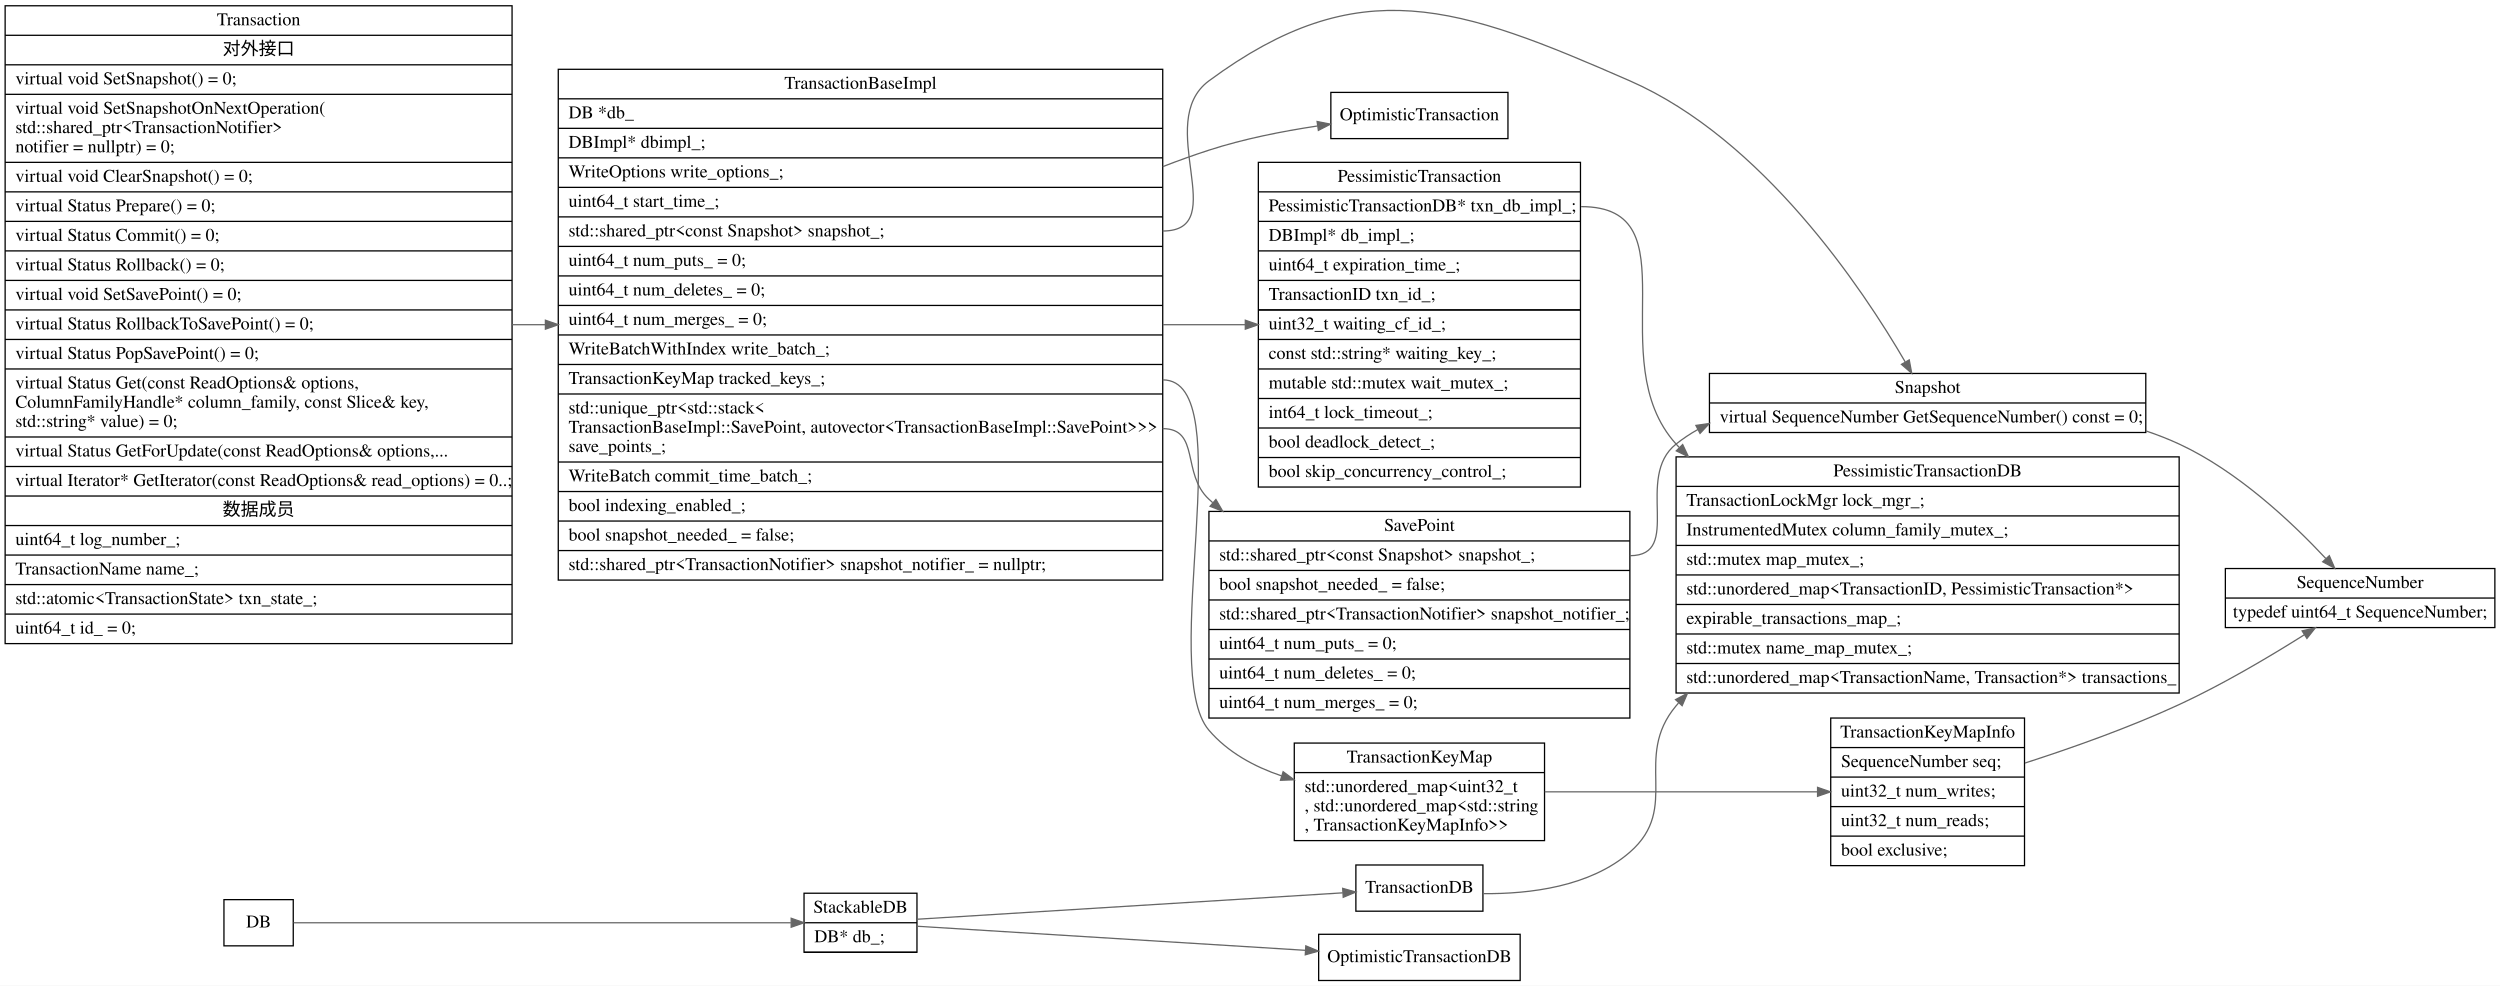
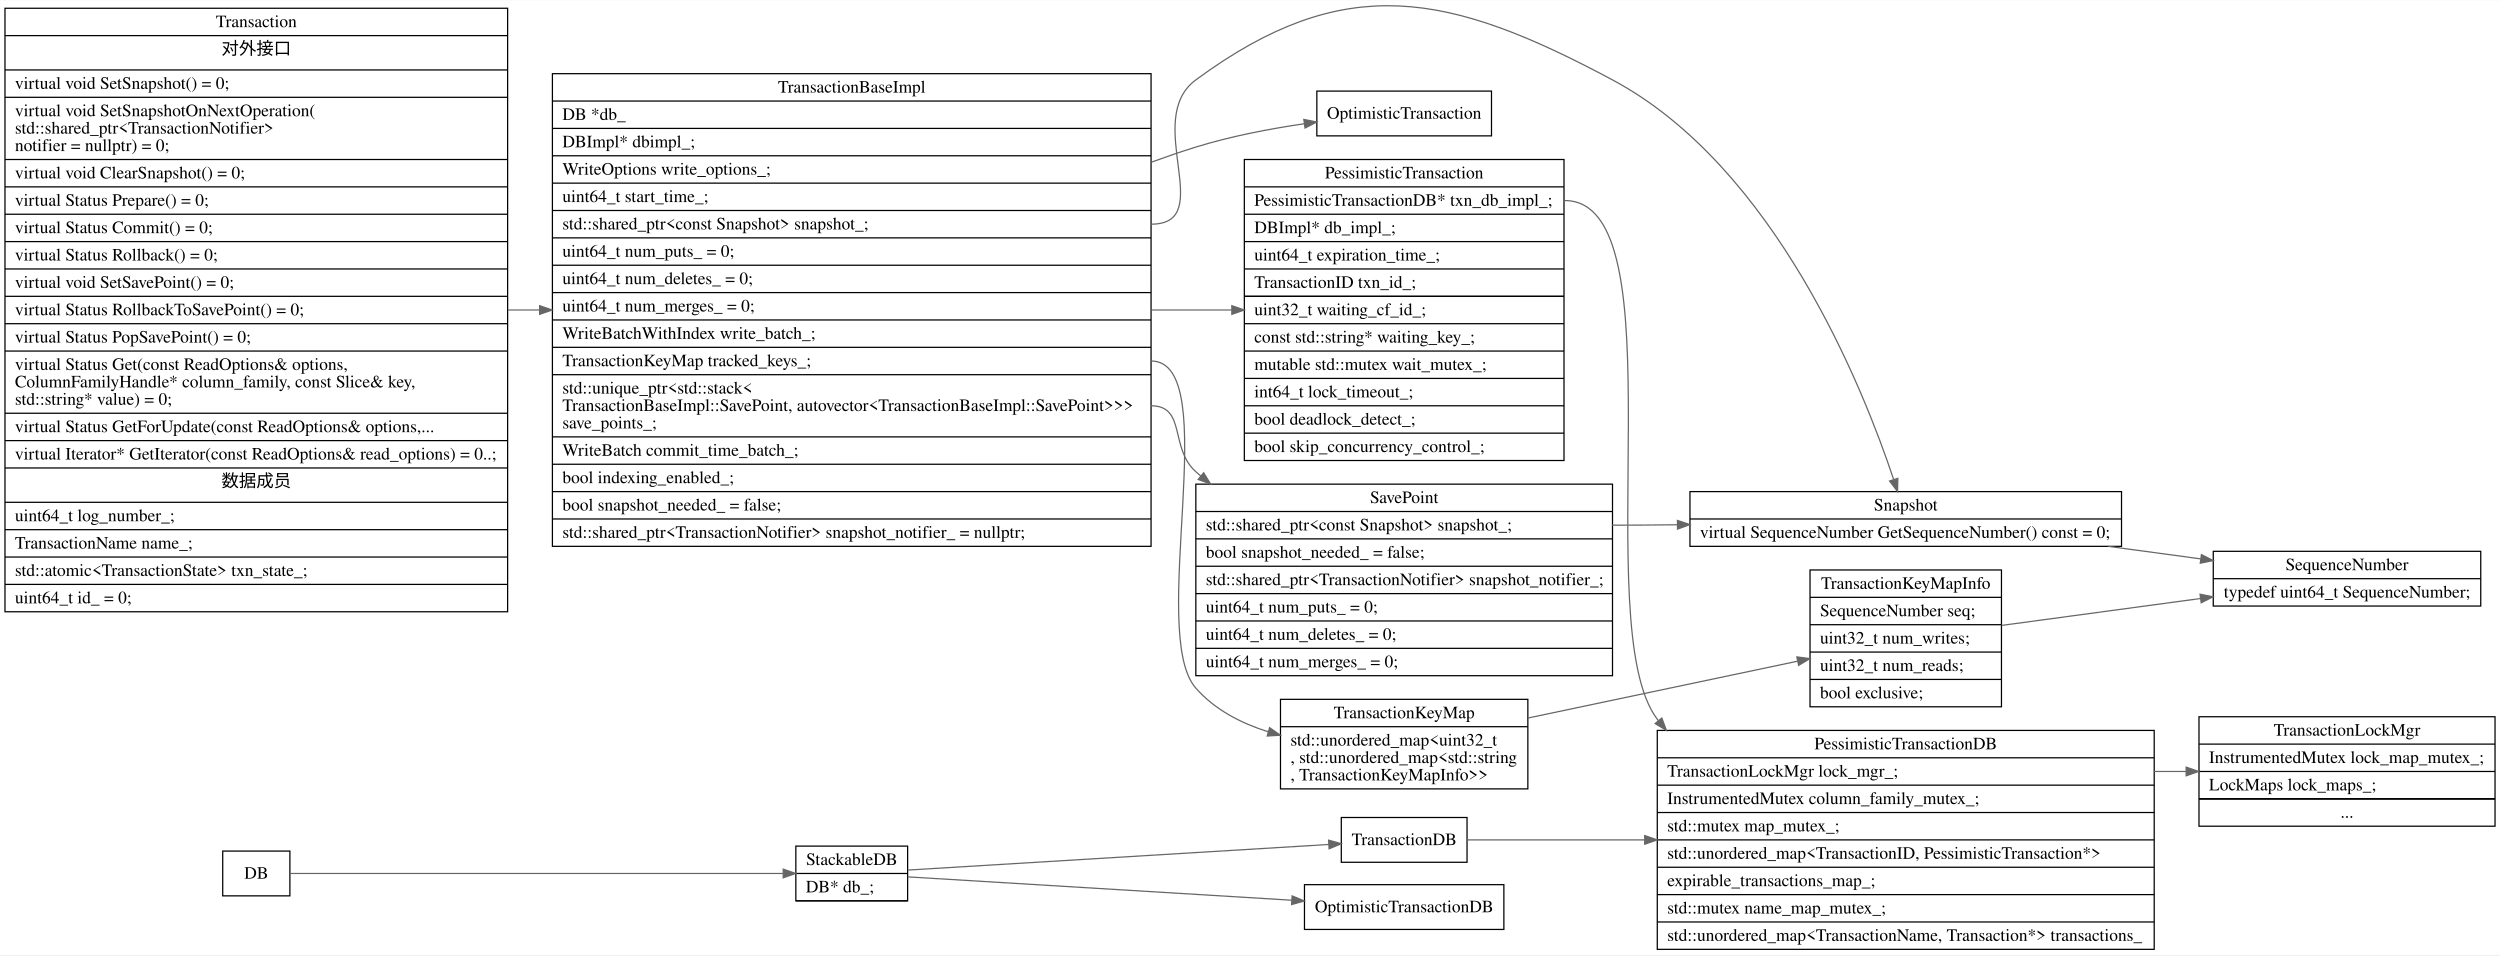
- <svg xmlns="http://www.w3.org/2000/svg" width="1948pt" height="768pt" viewBox="0.00 0.00 1948.00 768.00">
-   <g id="graph0" class="graph" transform="scale(1 1) rotate(0) translate(4 764)">
-     <polygon fill="#ffffff" stroke="transparent" points="-4,4 -4,-764 1944,-764 1944,4 -4,4" />
+ <svg xmlns="http://www.w3.org/2000/svg" width="2010pt" height="768pt" viewBox="0.00 0.00 2009.90 767.50">
+   <g id="graph0" class="graph" transform="scale(1 1) rotate(0) translate(4 763.5034)">
+     <polygon fill="#ffffff" stroke="transparent" points="-4,4 -4,-763.503 2005.904,-763.503 2005.904,4 -4,4" />
    <g id="node1" class="node">
-       <polygon fill="none" stroke="#000000" points="0,-262.5 0,-759.5 395,-759.5 395,-262.5 0,-262.5" />
-       <text text-anchor="middle" x="197.5" y="-744.3" font-family="Times,serif" font-size="14.00" fill="#000000">Transaction</text>
-       <polyline fill="none" stroke="#000000" points="0,-736.5 395,-736.5 " />
-       <text text-anchor="middle" x="197.5" y="-721.3" font-family="Times,serif" font-size="14.00" fill="#000000">对外接口</text>
-       <polyline fill="none" stroke="#000000" points="0,-713.5 395,-713.5 " />
-       <text text-anchor="start" x="8" y="-698.3" font-family="Times,serif" font-size="14.00" fill="#000000">virtual void SetSnapshot() = 0;</text>
-       <polyline fill="none" stroke="#000000" points="0,-690.5 395,-690.5 " />
-       <text text-anchor="start" x="8" y="-675.3" font-family="Times,serif" font-size="14.00" fill="#000000">virtual void SetSnapshotOnNextOperation(</text>
-       <text text-anchor="start" x="8" y="-660.3" font-family="Times,serif" font-size="14.00" fill="#000000"> std::shared_ptr&lt;TransactionNotifier&gt;</text>
-       <text text-anchor="start" x="8" y="-645.3" font-family="Times,serif" font-size="14.00" fill="#000000"> notifier = nullptr) = 0;</text>
-       <polyline fill="none" stroke="#000000" points="0,-637.5 395,-637.5 " />
-       <text text-anchor="start" x="8" y="-622.3" font-family="Times,serif" font-size="14.00" fill="#000000">virtual void ClearSnapshot() = 0;</text>
-       <polyline fill="none" stroke="#000000" points="0,-614.5 395,-614.5 " />
-       <text text-anchor="start" x="8" y="-599.3" font-family="Times,serif" font-size="14.00" fill="#000000">virtual Status Prepare() = 0;</text>
-       <polyline fill="none" stroke="#000000" points="0,-591.5 395,-591.5 " />
+       <polygon fill="none" stroke="#000000" points="0,-271.9 0,-757.1 404.117,-757.1 404.117,-271.9 0,-271.9" />
+       <text text-anchor="middle" x="202.059" y="-741.9" font-family="Times,serif" font-size="14.00" fill="#000000">Transaction</text>
+       <polyline fill="none" stroke="#000000" points="0,-735.1 404.117,-735.1 " />
+       <text text-anchor="middle" x="202.059" y="-719.9" font-family="Times,serif" font-size="14.00" fill="#000000">对外接口</text>
+       <polyline fill="none" stroke="#000000" points="0,-707.5 404.117,-707.5 " />
+       <text text-anchor="start" x="8" y="-692.3" font-family="Times,serif" font-size="14.00" fill="#000000">virtual void SetSnapshot() = 0;</text>
+       <polyline fill="none" stroke="#000000" points="0,-685.5 404.117,-685.5 " />
+       <text text-anchor="start" x="8" y="-670.3" font-family="Times,serif" font-size="14.00" fill="#000000">virtual void SetSnapshotOnNextOperation(</text>
+       <text text-anchor="start" x="8" y="-656.3" font-family="Times,serif" font-size="14.00" fill="#000000"> std::shared_ptr&lt;TransactionNotifier&gt;</text>
+       <text text-anchor="start" x="8" y="-642.3" font-family="Times,serif" font-size="14.00" fill="#000000"> notifier = nullptr) = 0;</text>
+       <polyline fill="none" stroke="#000000" points="0,-635.5 404.117,-635.5 " />
+       <text text-anchor="start" x="8" y="-620.3" font-family="Times,serif" font-size="14.00" fill="#000000">virtual void ClearSnapshot() = 0;</text>
+       <polyline fill="none" stroke="#000000" points="0,-613.5 404.117,-613.5 " />
+       <text text-anchor="start" x="8" y="-598.3" font-family="Times,serif" font-size="14.00" fill="#000000">virtual Status Prepare() = 0;</text>
+       <polyline fill="none" stroke="#000000" points="0,-591.5 404.117,-591.5 " />
      <text text-anchor="start" x="8" y="-576.3" font-family="Times,serif" font-size="14.00" fill="#000000">virtual Status Commit() = 0;</text>
-       <polyline fill="none" stroke="#000000" points="0,-568.5 395,-568.5 " />
-       <text text-anchor="start" x="8" y="-553.3" font-family="Times,serif" font-size="14.00" fill="#000000">virtual Status Rollback() = 0;</text>
-       <polyline fill="none" stroke="#000000" points="0,-545.5 395,-545.5 " />
-       <text text-anchor="start" x="8" y="-530.3" font-family="Times,serif" font-size="14.00" fill="#000000">virtual void SetSavePoint() = 0;</text>
-       <polyline fill="none" stroke="#000000" points="0,-522.5 395,-522.5 " />
-       <text text-anchor="start" x="8" y="-507.3" font-family="Times,serif" font-size="14.00" fill="#000000">virtual Status RollbackToSavePoint() = 0;</text>
-       <polyline fill="none" stroke="#000000" points="0,-499.5 395,-499.5 " />
-       <text text-anchor="start" x="8" y="-484.3" font-family="Times,serif" font-size="14.00" fill="#000000">virtual Status PopSavePoint() = 0;</text>
-       <polyline fill="none" stroke="#000000" points="0,-476.5 395,-476.5 " />
-       <text text-anchor="start" x="8" y="-461.3" font-family="Times,serif" font-size="14.00" fill="#000000">virtual Status Get(const ReadOptions&amp; options,</text>
-       <text text-anchor="start" x="8" y="-446.3" font-family="Times,serif" font-size="14.00" fill="#000000"> ColumnFamilyHandle* column_family, const Slice&amp; key,</text>
-       <text text-anchor="start" x="8" y="-431.3" font-family="Times,serif" font-size="14.00" fill="#000000"> std::string* value) = 0;</text>
-       <polyline fill="none" stroke="#000000" points="0,-423.5 395,-423.5 " />
-       <text text-anchor="start" x="8" y="-408.3" font-family="Times,serif" font-size="14.00" fill="#000000">virtual Status GetForUpdate(const ReadOptions&amp; options,...</text>
-       <polyline fill="none" stroke="#000000" points="0,-400.5 395,-400.5 " />
-       <text text-anchor="start" x="8" y="-385.3" font-family="Times,serif" font-size="14.00" fill="#000000">virtual Iterator* GetIterator(const ReadOptions&amp; read_options) = 0..;</text>
-       <polyline fill="none" stroke="#000000" points="0,-377.5 395,-377.5 " />
-       <text text-anchor="middle" x="197.5" y="-362.3" font-family="Times,serif" font-size="14.00" fill="#000000">数据成员</text>
-       <polyline fill="none" stroke="#000000" points="0,-354.5 395,-354.5 " />
-       <text text-anchor="start" x="8" y="-339.3" font-family="Times,serif" font-size="14.00" fill="#000000">uint64_t log_number_;</text>
-       <polyline fill="none" stroke="#000000" points="0,-331.5 395,-331.5 " />
-       <text text-anchor="start" x="8" y="-316.3" font-family="Times,serif" font-size="14.00" fill="#000000">TransactionName name_;</text>
-       <polyline fill="none" stroke="#000000" points="0,-308.5 395,-308.5 " />
-       <text text-anchor="start" x="8" y="-293.3" font-family="Times,serif" font-size="14.00" fill="#000000">std::atomic&lt;TransactionState&gt; txn_state_;</text>
-       <polyline fill="none" stroke="#000000" points="0,-285.5 395,-285.5 " />
-       <text text-anchor="start" x="8" y="-270.3" font-family="Times,serif" font-size="14.00" fill="#000000">uint64_t id_ = 0;</text>
+       <polyline fill="none" stroke="#000000" points="0,-569.5 404.117,-569.5 " />
+       <text text-anchor="start" x="8" y="-554.3" font-family="Times,serif" font-size="14.00" fill="#000000">virtual Status Rollback() = 0;</text>
+       <polyline fill="none" stroke="#000000" points="0,-547.5 404.117,-547.5 " />
+       <text text-anchor="start" x="8" y="-532.3" font-family="Times,serif" font-size="14.00" fill="#000000">virtual void SetSavePoint() = 0;</text>
+       <polyline fill="none" stroke="#000000" points="0,-525.5 404.117,-525.5 " />
+       <text text-anchor="start" x="8" y="-510.3" font-family="Times,serif" font-size="14.00" fill="#000000">virtual Status RollbackToSavePoint() = 0;</text>
+       <polyline fill="none" stroke="#000000" points="0,-503.5 404.117,-503.5 " />
+       <text text-anchor="start" x="8" y="-488.3" font-family="Times,serif" font-size="14.00" fill="#000000">virtual Status PopSavePoint() = 0;</text>
+       <polyline fill="none" stroke="#000000" points="0,-481.5 404.117,-481.5 " />
+       <text text-anchor="start" x="8" y="-466.3" font-family="Times,serif" font-size="14.00" fill="#000000">virtual Status Get(const ReadOptions&amp; options,</text>
+       <text text-anchor="start" x="8" y="-452.3" font-family="Times,serif" font-size="14.00" fill="#000000"> ColumnFamilyHandle* column_family, const Slice&amp; key,</text>
+       <text text-anchor="start" x="8" y="-438.3" font-family="Times,serif" font-size="14.00" fill="#000000"> std::string* value) = 0;</text>
+       <polyline fill="none" stroke="#000000" points="0,-431.5 404.117,-431.5 " />
+       <text text-anchor="start" x="8" y="-416.3" font-family="Times,serif" font-size="14.00" fill="#000000">virtual Status GetForUpdate(const ReadOptions&amp; options,...</text>
+       <polyline fill="none" stroke="#000000" points="0,-409.5 404.117,-409.5 " />
+       <text text-anchor="start" x="8" y="-394.3" font-family="Times,serif" font-size="14.00" fill="#000000">virtual Iterator* GetIterator(const ReadOptions&amp; read_options) = 0..;</text>
+       <polyline fill="none" stroke="#000000" points="0,-387.5 404.117,-387.5 " />
+       <text text-anchor="middle" x="202.059" y="-372.3" font-family="Times,serif" font-size="14.00" fill="#000000">数据成员</text>
+       <polyline fill="none" stroke="#000000" points="0,-359.9 404.117,-359.9 " />
+       <text text-anchor="start" x="8" y="-344.7" font-family="Times,serif" font-size="14.00" fill="#000000">uint64_t log_number_;</text>
+       <polyline fill="none" stroke="#000000" points="0,-337.9 404.117,-337.9 " />
+       <text text-anchor="start" x="8" y="-322.7" font-family="Times,serif" font-size="14.00" fill="#000000">TransactionName name_;</text>
+       <polyline fill="none" stroke="#000000" points="0,-315.9 404.117,-315.9 " />
+       <text text-anchor="start" x="8" y="-300.7" font-family="Times,serif" font-size="14.00" fill="#000000">std::atomic&lt;TransactionState&gt; txn_state_;</text>
+       <polyline fill="none" stroke="#000000" points="0,-293.9 404.117,-293.9 " />
+       <text text-anchor="start" x="8" y="-278.7" font-family="Times,serif" font-size="14.00" fill="#000000">uint64_t id_ = 0;</text>
    </g>
    <g id="node2" class="node">
-       <polygon fill="none" stroke="#000000" points="431,-312 431,-710 902,-710 902,-312 431,-312" />
-       <text text-anchor="middle" x="666.5" y="-694.8" font-family="Times,serif" font-size="14.00" fill="#000000">TransactionBaseImpl</text>
-       <polyline fill="none" stroke="#000000" points="431,-687 902,-687 " />
-       <text text-anchor="start" x="439" y="-671.8" font-family="Times,serif" font-size="14.00" fill="#000000">DB *db_</text>
-       <polyline fill="none" stroke="#000000" points="431,-664 902,-664 " />
-       <text text-anchor="start" x="439" y="-648.8" font-family="Times,serif" font-size="14.00" fill="#000000">DBImpl* dbimpl_;</text>
-       <polyline fill="none" stroke="#000000" points="431,-641 902,-641 " />
-       <text text-anchor="start" x="439" y="-625.8" font-family="Times,serif" font-size="14.00" fill="#000000">WriteOptions write_options_;</text>
-       <polyline fill="none" stroke="#000000" points="431,-618 902,-618 " />
-       <text text-anchor="start" x="439" y="-602.8" font-family="Times,serif" font-size="14.00" fill="#000000">uint64_t start_time_;</text>
-       <polyline fill="none" stroke="#000000" points="431,-595 902,-595 " />
-       <text text-anchor="start" x="439" y="-579.8" font-family="Times,serif" font-size="14.00" fill="#000000">std::shared_ptr&lt;const Snapshot&gt; snapshot_;</text>
-       <polyline fill="none" stroke="#000000" points="431,-572 902,-572 " />
-       <text text-anchor="start" x="439" y="-556.8" font-family="Times,serif" font-size="14.00" fill="#000000">uint64_t num_puts_ = 0;</text>
-       <polyline fill="none" stroke="#000000" points="431,-549 902,-549 " />
-       <text text-anchor="start" x="439" y="-533.8" font-family="Times,serif" font-size="14.00" fill="#000000">uint64_t num_deletes_ = 0;</text>
-       <polyline fill="none" stroke="#000000" points="431,-526 902,-526 " />
-       <text text-anchor="start" x="439" y="-510.8" font-family="Times,serif" font-size="14.00" fill="#000000">uint64_t num_merges_ = 0;</text>
-       <polyline fill="none" stroke="#000000" points="431,-503 902,-503 " />
-       <text text-anchor="start" x="439" y="-487.8" font-family="Times,serif" font-size="14.00" fill="#000000">WriteBatchWithIndex write_batch_;</text>
-       <polyline fill="none" stroke="#000000" points="431,-480 902,-480 " />
-       <text text-anchor="start" x="439" y="-464.8" font-family="Times,serif" font-size="14.00" fill="#000000">TransactionKeyMap tracked_keys_;</text>
-       <polyline fill="none" stroke="#000000" points="431,-457 902,-457 " />
-       <text text-anchor="start" x="439" y="-441.8" font-family="Times,serif" font-size="14.00" fill="#000000">std::unique_ptr&lt;std::stack&lt;</text>
-       <text text-anchor="start" x="439" y="-426.8" font-family="Times,serif" font-size="14.00" fill="#000000">TransactionBaseImpl::SavePoint, autovector&lt;TransactionBaseImpl::SavePoint&gt;&gt;&gt;</text>
-       <text text-anchor="start" x="439" y="-411.8" font-family="Times,serif" font-size="14.00" fill="#000000"> save_points_;</text>
-       <polyline fill="none" stroke="#000000" points="431,-404 902,-404 " />
-       <text text-anchor="start" x="439" y="-388.8" font-family="Times,serif" font-size="14.00" fill="#000000">WriteBatch commit_time_batch_;</text>
-       <polyline fill="none" stroke="#000000" points="431,-381 902,-381 " />
-       <text text-anchor="start" x="439" y="-365.8" font-family="Times,serif" font-size="14.00" fill="#000000">bool indexing_enabled_;</text>
-       <polyline fill="none" stroke="#000000" points="431,-358 902,-358 " />
-       <text text-anchor="start" x="439" y="-342.8" font-family="Times,serif" font-size="14.00" fill="#000000">bool snapshot_needed_ = false;</text>
-       <polyline fill="none" stroke="#000000" points="431,-335 902,-335 " />
-       <text text-anchor="start" x="439" y="-319.8" font-family="Times,serif" font-size="14.00" fill="#000000">std::shared_ptr&lt;TransactionNotifier&gt; snapshot_notifier_ = nullptr;</text>
+       <polygon fill="none" stroke="#000000" points="440.117,-324.5 440.117,-704.5 921.405,-704.5 921.405,-324.5 440.117,-324.5" />
+       <text text-anchor="middle" x="680.761" y="-689.3" font-family="Times,serif" font-size="14.00" fill="#000000">TransactionBaseImpl</text>
+       <polyline fill="none" stroke="#000000" points="440.117,-682.5 921.405,-682.5 " />
+       <text text-anchor="start" x="448.117" y="-667.3" font-family="Times,serif" font-size="14.00" fill="#000000">DB *db_</text>
+       <polyline fill="none" stroke="#000000" points="440.117,-660.5 921.405,-660.5 " />
+       <text text-anchor="start" x="448.117" y="-645.3" font-family="Times,serif" font-size="14.00" fill="#000000">DBImpl* dbimpl_;</text>
+       <polyline fill="none" stroke="#000000" points="440.117,-638.5 921.405,-638.5 " />
+       <text text-anchor="start" x="448.117" y="-623.3" font-family="Times,serif" font-size="14.00" fill="#000000">WriteOptions write_options_;</text>
+       <polyline fill="none" stroke="#000000" points="440.117,-616.5 921.405,-616.5 " />
+       <text text-anchor="start" x="448.117" y="-601.3" font-family="Times,serif" font-size="14.00" fill="#000000">uint64_t start_time_;</text>
+       <polyline fill="none" stroke="#000000" points="440.117,-594.5 921.405,-594.5 " />
+       <text text-anchor="start" x="448.117" y="-579.3" font-family="Times,serif" font-size="14.00" fill="#000000">std::shared_ptr&lt;const Snapshot&gt; snapshot_;</text>
+       <polyline fill="none" stroke="#000000" points="440.117,-572.5 921.405,-572.5 " />
+       <text text-anchor="start" x="448.117" y="-557.3" font-family="Times,serif" font-size="14.00" fill="#000000">uint64_t num_puts_ = 0;</text>
+       <polyline fill="none" stroke="#000000" points="440.117,-550.5 921.405,-550.5 " />
+       <text text-anchor="start" x="448.117" y="-535.3" font-family="Times,serif" font-size="14.00" fill="#000000">uint64_t num_deletes_ = 0;</text>
+       <polyline fill="none" stroke="#000000" points="440.117,-528.5 921.405,-528.5 " />
+       <text text-anchor="start" x="448.117" y="-513.3" font-family="Times,serif" font-size="14.00" fill="#000000">uint64_t num_merges_ = 0;</text>
+       <polyline fill="none" stroke="#000000" points="440.117,-506.5 921.405,-506.5 " />
+       <text text-anchor="start" x="448.117" y="-491.3" font-family="Times,serif" font-size="14.00" fill="#000000">WriteBatchWithIndex write_batch_;</text>
+       <polyline fill="none" stroke="#000000" points="440.117,-484.5 921.405,-484.5 " />
+       <text text-anchor="start" x="448.117" y="-469.3" font-family="Times,serif" font-size="14.00" fill="#000000">TransactionKeyMap tracked_keys_;</text>
+       <polyline fill="none" stroke="#000000" points="440.117,-462.5 921.405,-462.5 " />
+       <text text-anchor="start" x="448.117" y="-447.3" font-family="Times,serif" font-size="14.00" fill="#000000">std::unique_ptr&lt;std::stack&lt;</text>
+       <text text-anchor="start" x="448.117" y="-433.3" font-family="Times,serif" font-size="14.00" fill="#000000">TransactionBaseImpl::SavePoint, autovector&lt;TransactionBaseImpl::SavePoint&gt;&gt;&gt;</text>
+       <text text-anchor="start" x="448.117" y="-419.3" font-family="Times,serif" font-size="14.00" fill="#000000"> save_points_;</text>
+       <polyline fill="none" stroke="#000000" points="440.117,-412.5 921.405,-412.5 " />
+       <text text-anchor="start" x="448.117" y="-397.3" font-family="Times,serif" font-size="14.00" fill="#000000">WriteBatch commit_time_batch_;</text>
+       <polyline fill="none" stroke="#000000" points="440.117,-390.5 921.405,-390.5 " />
+       <text text-anchor="start" x="448.117" y="-375.3" font-family="Times,serif" font-size="14.00" fill="#000000">bool indexing_enabled_;</text>
+       <polyline fill="none" stroke="#000000" points="440.117,-368.5 921.405,-368.5 " />
+       <text text-anchor="start" x="448.117" y="-353.3" font-family="Times,serif" font-size="14.00" fill="#000000">bool snapshot_needed_ = false;</text>
+       <polyline fill="none" stroke="#000000" points="440.117,-346.5 921.405,-346.5 " />
+       <text text-anchor="start" x="448.117" y="-331.3" font-family="Times,serif" font-size="14.00" fill="#000000">std::shared_ptr&lt;TransactionNotifier&gt; snapshot_notifier_ = nullptr;</text>
    </g>
    <g id="edge1" class="edge">
-       <path fill="none" stroke="#666666" d="M395.039,-511C403.586,-511 412.2,-511 420.834,-511" />
-       <polygon fill="#666666" stroke="#666666" points="420.976,-514.5 430.976,-511 420.976,-507.5 420.976,-514.5" />
+       <path fill="none" stroke="#666666" d="M404.378,-514.5C412.814,-514.5 421.314,-514.5 429.833,-514.5" />
+       <polygon fill="#666666" stroke="#666666" points="429.84,-518 439.84,-514.5 429.84,-511 429.84,-518" />
    </g>
    <g id="node3" class="node">
-       <polygon fill="none" stroke="#000000" points="938,-204.5 938,-365.5 1266,-365.5 1266,-204.5 938,-204.5" />
-       <text text-anchor="middle" x="1102" y="-350.3" font-family="Times,serif" font-size="14.00" fill="#000000">SavePoint</text>
-       <polyline fill="none" stroke="#000000" points="938,-342.5 1266,-342.5 " />
-       <text text-anchor="start" x="946" y="-327.3" font-family="Times,serif" font-size="14.00" fill="#000000">std::shared_ptr&lt;const Snapshot&gt; snapshot_;</text>
-       <polyline fill="none" stroke="#000000" points="938,-319.5 1266,-319.5 " />
-       <text text-anchor="start" x="946" y="-304.3" font-family="Times,serif" font-size="14.00" fill="#000000">bool snapshot_needed_ = false;</text>
-       <polyline fill="none" stroke="#000000" points="938,-296.5 1266,-296.5 " />
-       <text text-anchor="start" x="946" y="-281.3" font-family="Times,serif" font-size="14.00" fill="#000000">std::shared_ptr&lt;TransactionNotifier&gt; snapshot_notifier_;</text>
-       <polyline fill="none" stroke="#000000" points="938,-273.5 1266,-273.5 " />
-       <text text-anchor="start" x="946" y="-258.3" font-family="Times,serif" font-size="14.00" fill="#000000">uint64_t num_puts_ = 0;</text>
-       <polyline fill="none" stroke="#000000" points="938,-250.5 1266,-250.5 " />
-       <text text-anchor="start" x="946" y="-235.3" font-family="Times,serif" font-size="14.00" fill="#000000">uint64_t num_deletes_ = 0;</text>
-       <polyline fill="none" stroke="#000000" points="938,-227.5 1266,-227.5 " />
-       <text text-anchor="start" x="946" y="-212.3" font-family="Times,serif" font-size="14.00" fill="#000000">uint64_t num_merges_ = 0;</text>
+       <polygon fill="none" stroke="#000000" points="957.405,-220.5 957.405,-374.5 1292.384,-374.5 1292.384,-220.5 957.405,-220.5" />
+       <text text-anchor="middle" x="1124.895" y="-359.3" font-family="Times,serif" font-size="14.00" fill="#000000">SavePoint</text>
+       <polyline fill="none" stroke="#000000" points="957.405,-352.5 1292.384,-352.5 " />
+       <text text-anchor="start" x="965.405" y="-337.3" font-family="Times,serif" font-size="14.00" fill="#000000">std::shared_ptr&lt;const Snapshot&gt; snapshot_;</text>
+       <polyline fill="none" stroke="#000000" points="957.405,-330.5 1292.384,-330.5 " />
+       <text text-anchor="start" x="965.405" y="-315.3" font-family="Times,serif" font-size="14.00" fill="#000000">bool snapshot_needed_ = false;</text>
+       <polyline fill="none" stroke="#000000" points="957.405,-308.5 1292.384,-308.5 " />
+       <text text-anchor="start" x="965.405" y="-293.3" font-family="Times,serif" font-size="14.00" fill="#000000">std::shared_ptr&lt;TransactionNotifier&gt; snapshot_notifier_;</text>
+       <polyline fill="none" stroke="#000000" points="957.405,-286.5 1292.384,-286.5 " />
+       <text text-anchor="start" x="965.405" y="-271.3" font-family="Times,serif" font-size="14.00" fill="#000000">uint64_t num_puts_ = 0;</text>
+       <polyline fill="none" stroke="#000000" points="957.405,-264.5 1292.384,-264.5 " />
+       <text text-anchor="start" x="965.405" y="-249.3" font-family="Times,serif" font-size="14.00" fill="#000000">uint64_t num_deletes_ = 0;</text>
+       <polyline fill="none" stroke="#000000" points="957.405,-242.5 1292.384,-242.5 " />
+       <text text-anchor="start" x="965.405" y="-227.3" font-family="Times,serif" font-size="14.00" fill="#000000">uint64_t num_merges_ = 0;</text>
    </g>
    <g id="edge2" class="edge">
-       <path fill="none" stroke="#666666" d="M902,-430C931.215,-430 916.555,-394.841 938,-375 938.972,-374.101 939.955,-373.207 940.948,-372.319" />
-       <polygon fill="#666666" stroke="#666666" points="943.437,-374.796 948.747,-365.628 938.879,-369.483 943.437,-374.796" />
+       <path fill="none" stroke="#666666" d="M921.405,-437.5C949.881,-437.5 936.122,-403.417 957.405,-384.5 958.71,-383.34 960.033,-382.191 961.373,-381.052" />
+       <polygon fill="#666666" stroke="#666666" points="963.688,-383.681 969.224,-374.648 959.263,-378.257 963.688,-383.681" />
    </g>
    <g id="node4" class="node">
-       <polygon fill="none" stroke="#000000" points="1328,-427 1328,-473 1668,-473 1668,-427 1328,-427" />
-       <text text-anchor="middle" x="1498" y="-457.8" font-family="Times,serif" font-size="14.00" fill="#000000">Snapshot</text>
-       <polyline fill="none" stroke="#000000" points="1328,-450 1668,-450 " />
-       <text text-anchor="start" x="1336" y="-434.8" font-family="Times,serif" font-size="14.00" fill="#000000">virtual SequenceNumber GetSequenceNumber() const = 0;</text>
+       <polygon fill="none" stroke="#000000" points="1354.661,-324.5 1354.661,-368.5 1701.616,-368.5 1701.616,-324.5 1354.661,-324.5" />
+       <text text-anchor="middle" x="1528.139" y="-353.3" font-family="Times,serif" font-size="14.00" fill="#000000">Snapshot</text>
+       <polyline fill="none" stroke="#000000" points="1354.661,-346.5 1701.616,-346.5 " />
+       <text text-anchor="start" x="1362.661" y="-331.3" font-family="Times,serif" font-size="14.00" fill="#000000">virtual SequenceNumber GetSequenceNumber() const = 0;</text>
    </g>
    <g id="edge3" class="edge">
-       <path fill="none" stroke="#666666" d="M902,-584C956.406,-584 894.236,-668.677 938,-701 1055.262,-787.607 1132.441,-759.423 1266,-701 1369.513,-655.72 1447.384,-538.949 1480.497,-482.078" />
-       <polygon fill="#666666" stroke="#666666" points="1483.672,-483.576 1485.607,-473.159 1477.599,-480.096 1483.672,-483.576" />
+       <path fill="none" stroke="#666666" d="M921.405,-583.5C975.386,-583.5 913.944,-667.482 957.405,-699.5 1077.269,-787.804 1161.092,-769.696 1292.384,-699.5 1423.353,-629.477 1494.217,-450.953 1518.447,-378.141" />
+       <polygon fill="#666666" stroke="#666666" points="1521.788,-379.184 1521.557,-368.591 1515.132,-377.015 1521.788,-379.184" />
    </g>
    <g id="node5" class="node">
-       <polygon fill="none" stroke="#000000" points="1004.5,-109 1004.5,-185 1199.5,-185 1199.5,-109 1004.5,-109" />
-       <text text-anchor="middle" x="1102" y="-169.8" font-family="Times,serif" font-size="14.00" fill="#000000">TransactionKeyMap</text>
-       <polyline fill="none" stroke="#000000" points="1004.5,-162 1199.5,-162 " />
-       <text text-anchor="start" x="1012.5" y="-146.8" font-family="Times,serif" font-size="14.00" fill="#000000">std::unordered_map&lt;uint32_t</text>
-       <text text-anchor="start" x="1012.5" y="-131.8" font-family="Times,serif" font-size="14.00" fill="#000000">, std::unordered_map&lt;std::string</text>
-       <text text-anchor="start" x="1012.5" y="-116.8" font-family="Times,serif" font-size="14.00" fill="#000000">, TransactionKeyMapInfo&gt;&gt;</text>
+       <polygon fill="none" stroke="#000000" points="1025.457,-129.5 1025.457,-201.5 1224.332,-201.5 1224.332,-129.5 1025.457,-129.5" />
+       <text text-anchor="middle" x="1124.895" y="-186.3" font-family="Times,serif" font-size="14.00" fill="#000000">TransactionKeyMap</text>
+       <polyline fill="none" stroke="#000000" points="1025.457,-179.5 1224.332,-179.5 " />
+       <text text-anchor="start" x="1033.457" y="-164.3" font-family="Times,serif" font-size="14.00" fill="#000000">std::unordered_map&lt;uint32_t</text>
+       <text text-anchor="start" x="1033.457" y="-150.3" font-family="Times,serif" font-size="14.00" fill="#000000">, std::unordered_map&lt;std::string</text>
+       <text text-anchor="start" x="1033.457" y="-136.3" font-family="Times,serif" font-size="14.00" fill="#000000">, TransactionKeyMapInfo&gt;&gt;</text>
    </g>
    <g id="edge4" class="edge">
-       <path fill="none" stroke="#666666" d="M902,-468C963.192,-468 898.179,-241.462 938,-195 952.715,-177.831 973.206,-166.631 994.729,-159.367" />
-       <polygon fill="#666666" stroke="#666666" points="995.818,-162.694 1004.336,-156.394 993.748,-156.006 995.818,-162.694" />
+       <path fill="none" stroke="#666666" d="M921.405,-473.5C980.395,-473.5 918.412,-254.764 957.405,-210.5 972.575,-193.28 993.559,-182.324 1015.551,-175.43" />
+       <polygon fill="#666666" stroke="#666666" points="1016.709,-178.739 1025.364,-172.629 1014.788,-172.008 1016.709,-178.739" />
    </g>
    <g id="node6" class="node">
-       <polygon fill="none" stroke="#000000" points="1171,-692 1033,-692 1033,-656 1171,-656 1171,-692" />
-       <text text-anchor="middle" x="1102" y="-670.3" font-family="Times,serif" font-size="14.00" fill="#000000">OptimisticTransaction</text>
+       <polygon fill="none" stroke="#000000" points="1195.103,-690.5 1054.686,-690.5 1054.686,-654.5 1195.103,-654.5 1195.103,-690.5" />
+       <text text-anchor="middle" x="1124.895" y="-668.3" font-family="Times,serif" font-size="14.00" fill="#000000">OptimisticTransaction</text>
    </g>
    <g id="edge5" class="edge">
-       <path fill="none" stroke="#666666" d="M902.017,-634.163C914.054,-638.817 926.091,-643.135 938,-647 964.893,-655.727 995.224,-661.729 1022.423,-665.813" />
-       <polygon fill="#666666" stroke="#666666" points="1022.284,-669.329 1032.68,-667.286 1023.279,-662.4 1022.284,-669.329" />
+       <path fill="none" stroke="#666666" d="M921.713,-633.37C933.667,-637.758 945.606,-641.837 957.405,-645.5 985.213,-654.134 1016.521,-660.126 1044.479,-664.229" />
+       <polygon fill="#666666" stroke="#666666" points="1044.225,-667.727 1054.615,-665.656 1045.201,-660.796 1044.225,-667.727" />
    </g>
    <g id="node7" class="node">
-       <polygon fill="none" stroke="#000000" points="976.5,-384.5 976.5,-637.5 1227.5,-637.5 1227.5,-384.5 976.5,-384.5" />
-       <text text-anchor="middle" x="1102" y="-622.3" font-family="Times,serif" font-size="14.00" fill="#000000">PessimisticTransaction</text>
-       <polyline fill="none" stroke="#000000" points="976.5,-614.5 1227.5,-614.5 " />
-       <text text-anchor="start" x="984.5" y="-599.3" font-family="Times,serif" font-size="14.00" fill="#000000">PessimisticTransactionDB* txn_db_impl_;</text>
-       <polyline fill="none" stroke="#000000" points="976.5,-591.5 1227.5,-591.5 " />
-       <text text-anchor="start" x="984.5" y="-576.3" font-family="Times,serif" font-size="14.00" fill="#000000">DBImpl* db_impl_;</text>
-       <polyline fill="none" stroke="#000000" points="976.5,-568.5 1227.5,-568.5 " />
-       <text text-anchor="start" x="984.5" y="-553.3" font-family="Times,serif" font-size="14.00" fill="#000000">uint64_t expiration_time_;</text>
-       <polyline fill="none" stroke="#000000" points="976.5,-545.5 1227.5,-545.5 " />
-       <text text-anchor="start" x="984.5" y="-530.3" font-family="Times,serif" font-size="14.00" fill="#000000">TransactionID txn_id_;</text>
-       <polyline fill="none" stroke="#000000" points="976.5,-522.5 1227.5,-522.5 " />
-       <polyline fill="none" stroke="#000000" points="976.5,-522.5 1227.5,-522.5 " />
-       <text text-anchor="start" x="984.5" y="-507.3" font-family="Times,serif" font-size="14.00" fill="#000000">uint32_t waiting_cf_id_;</text>
-       <polyline fill="none" stroke="#000000" points="976.5,-499.5 1227.5,-499.5 " />
-       <text text-anchor="start" x="984.5" y="-484.3" font-family="Times,serif" font-size="14.00" fill="#000000">const std::string* waiting_key_;</text>
-       <polyline fill="none" stroke="#000000" points="976.5,-476.5 1227.5,-476.5 " />
-       <text text-anchor="start" x="984.5" y="-461.3" font-family="Times,serif" font-size="14.00" fill="#000000">mutable std::mutex wait_mutex_;</text>
-       <polyline fill="none" stroke="#000000" points="976.5,-453.5 1227.5,-453.5 " />
-       <text text-anchor="start" x="984.5" y="-438.3" font-family="Times,serif" font-size="14.00" fill="#000000">int64_t lock_timeout_;</text>
-       <polyline fill="none" stroke="#000000" points="976.5,-430.5 1227.5,-430.5 " />
-       <text text-anchor="start" x="984.5" y="-415.3" font-family="Times,serif" font-size="14.00" fill="#000000">bool deadlock_detect_;</text>
-       <polyline fill="none" stroke="#000000" points="976.5,-407.5 1227.5,-407.5 " />
-       <text text-anchor="start" x="984.5" y="-392.3" font-family="Times,serif" font-size="14.00" fill="#000000">bool skip_concurrency_control_;</text>
+       <polygon fill="none" stroke="#000000" points="996.394,-393.5 996.394,-635.5 1253.395,-635.5 1253.395,-393.5 996.394,-393.5" />
+       <text text-anchor="middle" x="1124.895" y="-620.3" font-family="Times,serif" font-size="14.00" fill="#000000">PessimisticTransaction</text>
+       <polyline fill="none" stroke="#000000" points="996.394,-613.5 1253.395,-613.5 " />
+       <text text-anchor="start" x="1004.394" y="-598.3" font-family="Times,serif" font-size="14.00" fill="#000000">PessimisticTransactionDB* txn_db_impl_;</text>
+       <polyline fill="none" stroke="#000000" points="996.394,-591.5 1253.395,-591.5 " />
+       <text text-anchor="start" x="1004.394" y="-576.3" font-family="Times,serif" font-size="14.00" fill="#000000">DBImpl* db_impl_;</text>
+       <polyline fill="none" stroke="#000000" points="996.394,-569.5 1253.395,-569.5 " />
+       <text text-anchor="start" x="1004.394" y="-554.3" font-family="Times,serif" font-size="14.00" fill="#000000">uint64_t expiration_time_;</text>
+       <polyline fill="none" stroke="#000000" points="996.394,-547.5 1253.395,-547.5 " />
+       <text text-anchor="start" x="1004.394" y="-532.3" font-family="Times,serif" font-size="14.00" fill="#000000">TransactionID txn_id_;</text>
+       <polyline fill="none" stroke="#000000" points="996.394,-525.5 1253.395,-525.5 " />
+       <polyline fill="none" stroke="#000000" points="996.394,-525.5 1253.395,-525.5 " />
+       <text text-anchor="start" x="1004.394" y="-510.3" font-family="Times,serif" font-size="14.00" fill="#000000">uint32_t waiting_cf_id_;</text>
+       <polyline fill="none" stroke="#000000" points="996.394,-503.5 1253.395,-503.5 " />
+       <text text-anchor="start" x="1004.394" y="-488.3" font-family="Times,serif" font-size="14.00" fill="#000000">const std::string* waiting_key_;</text>
+       <polyline fill="none" stroke="#000000" points="996.394,-481.5 1253.395,-481.5 " />
+       <text text-anchor="start" x="1004.394" y="-466.3" font-family="Times,serif" font-size="14.00" fill="#000000">mutable std::mutex wait_mutex_;</text>
+       <polyline fill="none" stroke="#000000" points="996.394,-459.5 1253.395,-459.5 " />
+       <text text-anchor="start" x="1004.394" y="-444.3" font-family="Times,serif" font-size="14.00" fill="#000000">int64_t lock_timeout_;</text>
+       <polyline fill="none" stroke="#000000" points="996.394,-437.5 1253.395,-437.5 " />
+       <text text-anchor="start" x="1004.394" y="-422.3" font-family="Times,serif" font-size="14.00" fill="#000000">bool deadlock_detect_;</text>
+       <polyline fill="none" stroke="#000000" points="996.394,-415.5 1253.395,-415.5 " />
+       <text text-anchor="start" x="1004.394" y="-400.3" font-family="Times,serif" font-size="14.00" fill="#000000">bool skip_concurrency_control_;</text>
    </g>
    <g id="edge6" class="edge">
-       <path fill="none" stroke="#666666" d="M902.095,-511C924.054,-511 945.77,-511 966.341,-511" />
-       <polygon fill="#666666" stroke="#666666" points="966.344,-514.5 976.344,-511 966.343,-507.5 966.344,-514.5" />
+       <path fill="none" stroke="#666666" d="M921.675,-514.5C943.756,-514.5 965.586,-514.5 986.285,-514.5" />
+       <polygon fill="#666666" stroke="#666666" points="986.351,-518 996.351,-514.5 986.351,-511 986.351,-518" />
    </g>
    <g id="edge7" class="edge">
-       <path fill="none" stroke="#666666" d="M1266,-331C1307.846,-331 1269.204,-392.009 1302,-418 1307.356,-422.244 1313.057,-426.023 1319.018,-429.384" />
-       <polygon fill="#666666" stroke="#666666" points="1317.441,-432.508 1327.928,-434.012 1320.668,-426.296 1317.441,-432.508" />
+       <path fill="none" stroke="#666666" d="M1291.895,-341.5C1308.87,-341.5 1326.53,-341.631 1344.209,-341.85" />
+       <polygon fill="#666666" stroke="#666666" points="1344.57,-345.355 1354.616,-341.988 1344.663,-338.355 1344.57,-345.355" />
+     </g>
+     <g id="node14" class="node">
+       <polygon fill="none" stroke="#000000" points="1775.371,-276.5 1775.371,-320.5 1990.427,-320.5 1990.427,-276.5 1775.371,-276.5" />
+       <text text-anchor="middle" x="1882.899" y="-305.3" font-family="Times,serif" font-size="14.00" fill="#000000">SequenceNumber</text>
+       <polyline fill="none" stroke="#000000" points="1775.371,-298.5 1990.427,-298.5 " />
+       <text text-anchor="middle" x="1882.899" y="-283.3" font-family="Times,serif" font-size="14.00" fill="#000000">typedef uint64_t SequenceNumber;</text>
+     </g>
+     <g id="edge14" class="edge">
+       <path fill="none" stroke="#666666" d="M1690.983,-324.467C1716.005,-321.081 1741.417,-317.643 1765.206,-314.424" />
+       <polygon fill="#666666" stroke="#666666" points="1765.856,-317.868 1775.297,-313.059 1764.918,-310.931 1765.856,-317.868" />
+     </g>
+     <g id="node15" class="node">
+       <polygon fill="none" stroke="#000000" points="1451.185,-195.5 1451.185,-305.5 1605.093,-305.5 1605.093,-195.5 1451.185,-195.5" />
+       <text text-anchor="middle" x="1528.139" y="-290.3" font-family="Times,serif" font-size="14.00" fill="#000000">TransactionKeyMapInfo</text>
+       <polyline fill="none" stroke="#000000" points="1451.185,-283.5 1605.093,-283.5 " />
+       <text text-anchor="start" x="1459.185" y="-268.3" font-family="Times,serif" font-size="14.00" fill="#000000">SequenceNumber seq;</text>
+       <polyline fill="none" stroke="#000000" points="1451.185,-261.5 1605.093,-261.5 " />
+       <text text-anchor="start" x="1459.185" y="-246.3" font-family="Times,serif" font-size="14.00" fill="#000000">uint32_t num_writes;</text>
+       <polyline fill="none" stroke="#000000" points="1451.185,-239.5 1605.093,-239.5 " />
+       <text text-anchor="start" x="1459.185" y="-224.3" font-family="Times,serif" font-size="14.00" fill="#000000">uint32_t num_reads;</text>
+       <polyline fill="none" stroke="#000000" points="1451.185,-217.5 1605.093,-217.5 " />
+       <text text-anchor="start" x="1459.185" y="-202.3" font-family="Times,serif" font-size="14.00" fill="#000000">bool exclusive;</text>
+     </g>
+     <g id="edge15" class="edge">
+       <path fill="none" stroke="#666666" d="M1224.573,-186.511C1290.988,-200.511 1377.43,-218.732 1441.077,-232.148" />
+       <polygon fill="#666666" stroke="#666666" points="1440.583,-235.621 1451.09,-234.259 1442.026,-228.771 1440.583,-235.621" />
+     </g>
+     <g id="node8" class="node">
+       <polygon fill="none" stroke="#000000" points="1328.384,-.5 1328.384,-176.5 1727.894,-176.5 1727.894,-.5 1328.384,-.5" />
+       <text text-anchor="middle" x="1528.139" y="-161.3" font-family="Times,serif" font-size="14.00" fill="#000000">PessimisticTransactionDB</text>
+       <polyline fill="none" stroke="#000000" points="1328.384,-154.5 1727.894,-154.5 " />
+       <text text-anchor="start" x="1336.384" y="-139.3" font-family="Times,serif" font-size="14.00" fill="#000000">TransactionLockMgr lock_mgr_;</text>
+       <polyline fill="none" stroke="#000000" points="1328.384,-132.5 1727.894,-132.5 " />
+       <text text-anchor="start" x="1336.384" y="-117.3" font-family="Times,serif" font-size="14.00" fill="#000000">InstrumentedMutex column_family_mutex_;</text>
+       <polyline fill="none" stroke="#000000" points="1328.384,-110.5 1727.894,-110.5 " />
+       <text text-anchor="start" x="1336.384" y="-95.3" font-family="Times,serif" font-size="14.00" fill="#000000">std::mutex map_mutex_;</text>
+       <polyline fill="none" stroke="#000000" points="1328.384,-88.5 1727.894,-88.5 " />
+       <text text-anchor="start" x="1336.384" y="-73.3" font-family="Times,serif" font-size="14.00" fill="#000000">std::unordered_map&lt;TransactionID, PessimisticTransaction*&gt;</text>
+       <polyline fill="none" stroke="#000000" points="1328.384,-66.5 1727.894,-66.5 " />
+       <text text-anchor="start" x="1336.384" y="-51.3" font-family="Times,serif" font-size="14.00" fill="#000000">expirable_transactions_map_;</text>
+       <polyline fill="none" stroke="#000000" points="1328.384,-44.5 1727.894,-44.5 " />
+       <text text-anchor="start" x="1336.384" y="-29.3" font-family="Times,serif" font-size="14.00" fill="#000000">std::mutex name_map_mutex_;</text>
+       <polyline fill="none" stroke="#000000" points="1328.384,-22.5 1727.894,-22.5 " />
+       <text text-anchor="start" x="1336.384" y="-7.3" font-family="Times,serif" font-size="14.00" fill="#000000">std::unordered_map&lt;TransactionName, Transaction*&gt; transactions_</text>
+     </g>
+     <g id="edge8" class="edge">
+       <path fill="none" stroke="#666666" d="M1253.895,-602.5C1348.028,-602.5 1271.584,-260.566 1328.384,-185.5 1328.675,-185.116 1328.967,-184.733 1329.262,-184.351" />
+       <polygon fill="#666666" stroke="#666666" points="1332.038,-186.486 1335.718,-176.551 1326.646,-182.023 1332.038,-186.486" />
+     </g>
+     <g id="node9" class="node">
+       <polygon fill="none" stroke="#000000" points="1763.894,-99.5 1763.894,-187.5 2001.904,-187.5 2001.904,-99.5 1763.894,-99.5" />
+       <text text-anchor="middle" x="1882.899" y="-172.3" font-family="Times,serif" font-size="14.00" fill="#000000">TransactionLockMgr</text>
+       <polyline fill="none" stroke="#000000" points="1763.894,-165.5 2001.904,-165.5 " />
+       <text text-anchor="start" x="1771.894" y="-150.3" font-family="Times,serif" font-size="14.00" fill="#000000">InstrumentedMutex lock_map_mutex_;</text>
+       <polyline fill="none" stroke="#000000" points="1763.894,-143.5 2001.904,-143.5 " />
+       <text text-anchor="start" x="1771.894" y="-128.3" font-family="Times,serif" font-size="14.00" fill="#000000">LockMaps lock_maps_;</text>
+       <polyline fill="none" stroke="#000000" points="1763.894,-121.5 2001.904,-121.5 " />
+       <polyline fill="none" stroke="#000000" points="1763.894,-121.5 2001.904,-121.5 " />
+       <polyline fill="none" stroke="#000000" points="1763.894,-121.5 2001.904,-121.5 " />
+       <text text-anchor="middle" x="1882.899" y="-106.3" font-family="Times,serif" font-size="14.00" fill="#000000">...</text>
+     </g>
+     <g id="edge9" class="edge">
+       <path fill="none" stroke="#666666" d="M1727.894,-143.5C1736.211,-143.5 1744.779,-143.5 1753.416,-143.5" />
+       <polygon fill="#666666" stroke="#666666" points="1753.576,-147 1763.576,-143.5 1753.576,-140 1753.576,-147" />
+     </g>
+     <g id="node10" class="node">
+       <polygon fill="none" stroke="#000000" points="229.059,-79.5 175.059,-79.5 175.059,-43.5 229.059,-43.5 229.059,-79.5" />
+       <text text-anchor="middle" x="202.059" y="-57.3" font-family="Times,serif" font-size="14.00" fill="#000000">DB</text>
+     </g>
+     <g id="node11" class="node">
+       <polygon fill="none" stroke="#000000" points="635.827,-39.5 635.827,-83.5 725.696,-83.5 725.696,-39.5 635.827,-39.5" />
+       <text text-anchor="middle" x="680.761" y="-68.3" font-family="Times,serif" font-size="14.00" fill="#000000">StackableDB</text>
+       <polyline fill="none" stroke="#000000" points="635.827,-61.5 725.696,-61.5 " />
+       <text text-anchor="start" x="643.827" y="-46.3" font-family="Times,serif" font-size="14.00" fill="#000000">DB* db_;</text>
+       <polyline fill="none" stroke="#000000" points="635.827,-39.5 725.696,-39.5 " />
+     </g>
+     <g id="edge10" class="edge">
+       <path fill="none" stroke="#666666" d="M229.167,-61.5C305.368,-61.5 522.593,-61.5 625.46,-61.5" />
+       <polygon fill="#666666" stroke="#666666" points="625.644,-65 635.644,-61.5 625.644,-58 625.644,-65" />
+     </g>
+     <g id="node12" class="node">
+       <polygon fill="none" stroke="#000000" points="1175.44,-106.5 1074.349,-106.5 1074.349,-70.5 1175.44,-70.5 1175.44,-106.5" />
+       <text text-anchor="middle" x="1124.895" y="-84.3" font-family="Times,serif" font-size="14.00" fill="#000000">TransactionDB</text>
+     </g>
+     <g id="edge11" class="edge">
+       <path fill="none" stroke="#666666" d="M725.791,-64.237C806.058,-69.117 973.894,-79.32 1064.232,-84.812" />
+       <polygon fill="#666666" stroke="#666666" points="1064.128,-88.312 1074.322,-85.426 1064.553,-81.325 1064.128,-88.312" />
    </g>
    <g id="node13" class="node">
-       <polygon fill="none" stroke="#000000" points="1730,-275 1730,-321 1940,-321 1940,-275 1730,-275" />
-       <text text-anchor="middle" x="1835" y="-305.8" font-family="Times,serif" font-size="14.00" fill="#000000">SequenceNumber</text>
-       <polyline fill="none" stroke="#000000" points="1730,-298 1940,-298 " />
-       <text text-anchor="middle" x="1835" y="-282.8" font-family="Times,serif" font-size="14.00" fill="#000000">typedef uint64_t SequenceNumber;</text>
+       <polygon fill="none" stroke="#000000" points="1205.051,-52.5 1044.738,-52.5 1044.738,-16.5 1205.051,-16.5 1205.051,-52.5" />
+       <text text-anchor="middle" x="1124.895" y="-30.3" font-family="Times,serif" font-size="14.00" fill="#000000">OptimisticTransactionDB</text>
    </g>
    <g id="edge13" class="edge">
-       <path fill="none" stroke="#666666" d="M1668.142,-428.211C1677.033,-425.224 1685.708,-421.838 1694,-418 1739.596,-396.897 1782.077,-356.828 1808.249,-328.821" />
-       <polygon fill="#666666" stroke="#666666" points="1811,-331 1815.187,-321.267 1805.845,-326.264 1811,-331" />
-     </g>
-     <g id="node14" class="node">
-       <polygon fill="none" stroke="#000000" points="1422.5,-89.5 1422.5,-204.5 1573.5,-204.5 1573.5,-89.5 1422.5,-89.5" />
-       <text text-anchor="middle" x="1498" y="-189.3" font-family="Times,serif" font-size="14.00" fill="#000000">TransactionKeyMapInfo</text>
-       <polyline fill="none" stroke="#000000" points="1422.5,-181.5 1573.5,-181.5 " />
-       <text text-anchor="start" x="1430.5" y="-166.3" font-family="Times,serif" font-size="14.00" fill="#000000">SequenceNumber seq;</text>
-       <polyline fill="none" stroke="#000000" points="1422.5,-158.5 1573.5,-158.5 " />
-       <text text-anchor="start" x="1430.5" y="-143.3" font-family="Times,serif" font-size="14.00" fill="#000000">uint32_t num_writes;</text>
-       <polyline fill="none" stroke="#000000" points="1422.5,-135.5 1573.5,-135.5 " />
-       <text text-anchor="start" x="1430.5" y="-120.3" font-family="Times,serif" font-size="14.00" fill="#000000">uint32_t num_reads;</text>
-       <polyline fill="none" stroke="#000000" points="1422.5,-112.5 1573.5,-112.5 " />
-       <text text-anchor="start" x="1430.5" y="-97.3" font-family="Times,serif" font-size="14.00" fill="#000000">bool exclusive;</text>
-     </g>
-     <g id="edge14" class="edge">
-       <path fill="none" stroke="#666666" d="M1199.634,-147C1264.717,-147 1349.47,-147 1412.008,-147" />
-       <polygon fill="#666666" stroke="#666666" points="1412.238,-150.5 1422.238,-147 1412.238,-143.5 1412.238,-150.5" />
-     </g>
-     <g id="node8" class="node">
-       <polygon fill="none" stroke="#000000" points="1302,-224 1302,-408 1694,-408 1694,-224 1302,-224" />
-       <text text-anchor="middle" x="1498" y="-392.8" font-family="Times,serif" font-size="14.00" fill="#000000">PessimisticTransactionDB</text>
-       <polyline fill="none" stroke="#000000" points="1302,-385 1694,-385 " />
-       <text text-anchor="start" x="1310" y="-369.8" font-family="Times,serif" font-size="14.00" fill="#000000">TransactionLockMgr lock_mgr_;</text>
-       <polyline fill="none" stroke="#000000" points="1302,-362 1694,-362 " />
-       <text text-anchor="start" x="1310" y="-346.8" font-family="Times,serif" font-size="14.00" fill="#000000">InstrumentedMutex column_family_mutex_;</text>
-       <polyline fill="none" stroke="#000000" points="1302,-339 1694,-339 " />
-       <text text-anchor="start" x="1310" y="-323.8" font-family="Times,serif" font-size="14.00" fill="#000000">std::mutex map_mutex_;</text>
-       <polyline fill="none" stroke="#000000" points="1302,-316 1694,-316 " />
-       <text text-anchor="start" x="1310" y="-300.8" font-family="Times,serif" font-size="14.00" fill="#000000">std::unordered_map&lt;TransactionID, PessimisticTransaction*&gt;</text>
-       <polyline fill="none" stroke="#000000" points="1302,-293 1694,-293 " />
-       <text text-anchor="start" x="1310" y="-277.8" font-family="Times,serif" font-size="14.00" fill="#000000">expirable_transactions_map_;</text>
-       <polyline fill="none" stroke="#000000" points="1302,-270 1694,-270 " />
-       <text text-anchor="start" x="1310" y="-254.8" font-family="Times,serif" font-size="14.00" fill="#000000">std::mutex name_map_mutex_;</text>
-       <polyline fill="none" stroke="#000000" points="1302,-247 1694,-247 " />
-       <text text-anchor="start" x="1310" y="-231.8" font-family="Times,serif" font-size="14.00" fill="#000000">std::unordered_map&lt;TransactionName, Transaction*&gt; transactions_</text>
-     </g>
-     <g id="edge8" class="edge">
-       <path fill="none" stroke="#666666" d="M1228,-603C1316.556,-603 1242.567,-483.65 1302,-418 1302.772,-417.147 1303.553,-416.3 1304.343,-415.459" />
-       <polygon fill="#666666" stroke="#666666" points="1307.128,-417.62 1311.671,-408.048 1302.151,-412.698 1307.128,-417.62" />
-     </g>
-     <g id="node9" class="node">
-       <polygon fill="none" stroke="#000000" points="224.5,-63 170.5,-63 170.5,-27 224.5,-27 224.5,-63" />
-       <text text-anchor="middle" x="197.5" y="-41.3" font-family="Times,serif" font-size="14.00" fill="#000000">DB</text>
-     </g>
-     <g id="node10" class="node">
-       <polygon fill="none" stroke="#000000" points="622.5,-22 622.5,-68 710.5,-68 710.5,-22 622.5,-22" />
-       <text text-anchor="middle" x="666.5" y="-52.8" font-family="Times,serif" font-size="14.00" fill="#000000">StackableDB</text>
-       <polyline fill="none" stroke="#000000" points="622.5,-45 710.5,-45 " />
-       <text text-anchor="start" x="630.5" y="-29.8" font-family="Times,serif" font-size="14.00" fill="#000000">DB* db_;</text>
-       <polyline fill="none" stroke="#000000" points="622.5,-22 710.5,-22 " />
-     </g>
-     <g id="edge9" class="edge">
-       <path fill="none" stroke="#666666" d="M224.743,-45C299.987,-45 511.734,-45 612.242,-45" />
-       <polygon fill="#666666" stroke="#666666" points="612.484,-48.5 622.484,-45 612.484,-41.5 612.484,-48.5" />
-     </g>
-     <g id="node11" class="node">
-       <polygon fill="none" stroke="#000000" points="1151.5,-90 1052.5,-90 1052.5,-54 1151.5,-54 1151.5,-90" />
-       <text text-anchor="middle" x="1102" y="-68.3" font-family="Times,serif" font-size="14.00" fill="#000000">TransactionDB</text>
-     </g>
-     <g id="edge10" class="edge">
-       <path fill="none" stroke="#666666" d="M710.655,-47.737C789.282,-52.612 953.601,-62.8 1042.247,-68.295" />
-       <polygon fill="#666666" stroke="#666666" points="1042.213,-71.8 1052.41,-68.926 1042.646,-64.813 1042.213,-71.8" />
-     </g>
-     <g id="node12" class="node">
-       <polygon fill="none" stroke="#000000" points="1180.5,-36 1023.5,-36 1023.5,0 1180.5,0 1180.5,-36" />
-       <text text-anchor="middle" x="1102" y="-14.3" font-family="Times,serif" font-size="14.00" fill="#000000">OptimisticTransactionDB</text>
+       <path fill="none" stroke="#666666" d="M725.791,-58.763C797.923,-54.377 940.771,-45.693 1034.546,-39.992" />
+       <polygon fill="#666666" stroke="#666666" points="1034.827,-43.482 1044.596,-39.382 1034.402,-36.495 1034.827,-43.482" />
    </g>
    <g id="edge12" class="edge">
-       <path fill="none" stroke="#666666" d="M710.655,-42.263C781.312,-37.882 921.172,-29.211 1013.129,-23.51" />
-       <polygon fill="#666666" stroke="#666666" points="1013.498,-26.994 1023.262,-22.882 1013.065,-20.007 1013.498,-26.994" />
-     </g>
-     <g id="edge11" class="edge">
-       <path fill="none" stroke="#666666" d="M1151.83,-67.681C1187.674,-67.341 1234.975,-72.952 1266,-100 1306.05,-134.915 1267.835,-173.308 1302,-214 1302.62,-214.739 1303.248,-215.473 1303.881,-216.203" />
-       <polygon fill="#666666" stroke="#666666" points="1301.566,-218.856 1310.913,-223.844 1306.717,-214.116 1301.566,-218.856" />
-     </g>
-     <g id="edge15" class="edge">
-       <path fill="none" stroke="#666666" d="M1573.83,-169.43C1610.765,-181.327 1655.421,-197.167 1694,-215 1727.968,-230.702 1764.317,-252.224 1791.599,-269.417" />
-       <polygon fill="#666666" stroke="#666666" points="1789.807,-272.425 1800.124,-274.834 1793.561,-266.517 1789.807,-272.425" />
+       <path fill="none" stroke="#666666" d="M1175.557,-88.5C1212.321,-88.5 1264.753,-88.5 1317.979,-88.5" />
+       <polygon fill="#666666" stroke="#666666" points="1318.276,-92 1328.276,-88.5 1318.276,-85 1318.276,-92" />
+     </g>
+     <g id="edge16" class="edge">
+       <path fill="none" stroke="#666666" d="M1605.116,-260.915C1651.829,-267.236 1712.394,-275.43 1765.044,-282.554" />
+       <polygon fill="#666666" stroke="#666666" points="1764.741,-286.045 1775.12,-283.917 1765.679,-279.108 1764.741,-286.045" />
    </g>
  </g>
</svg>
